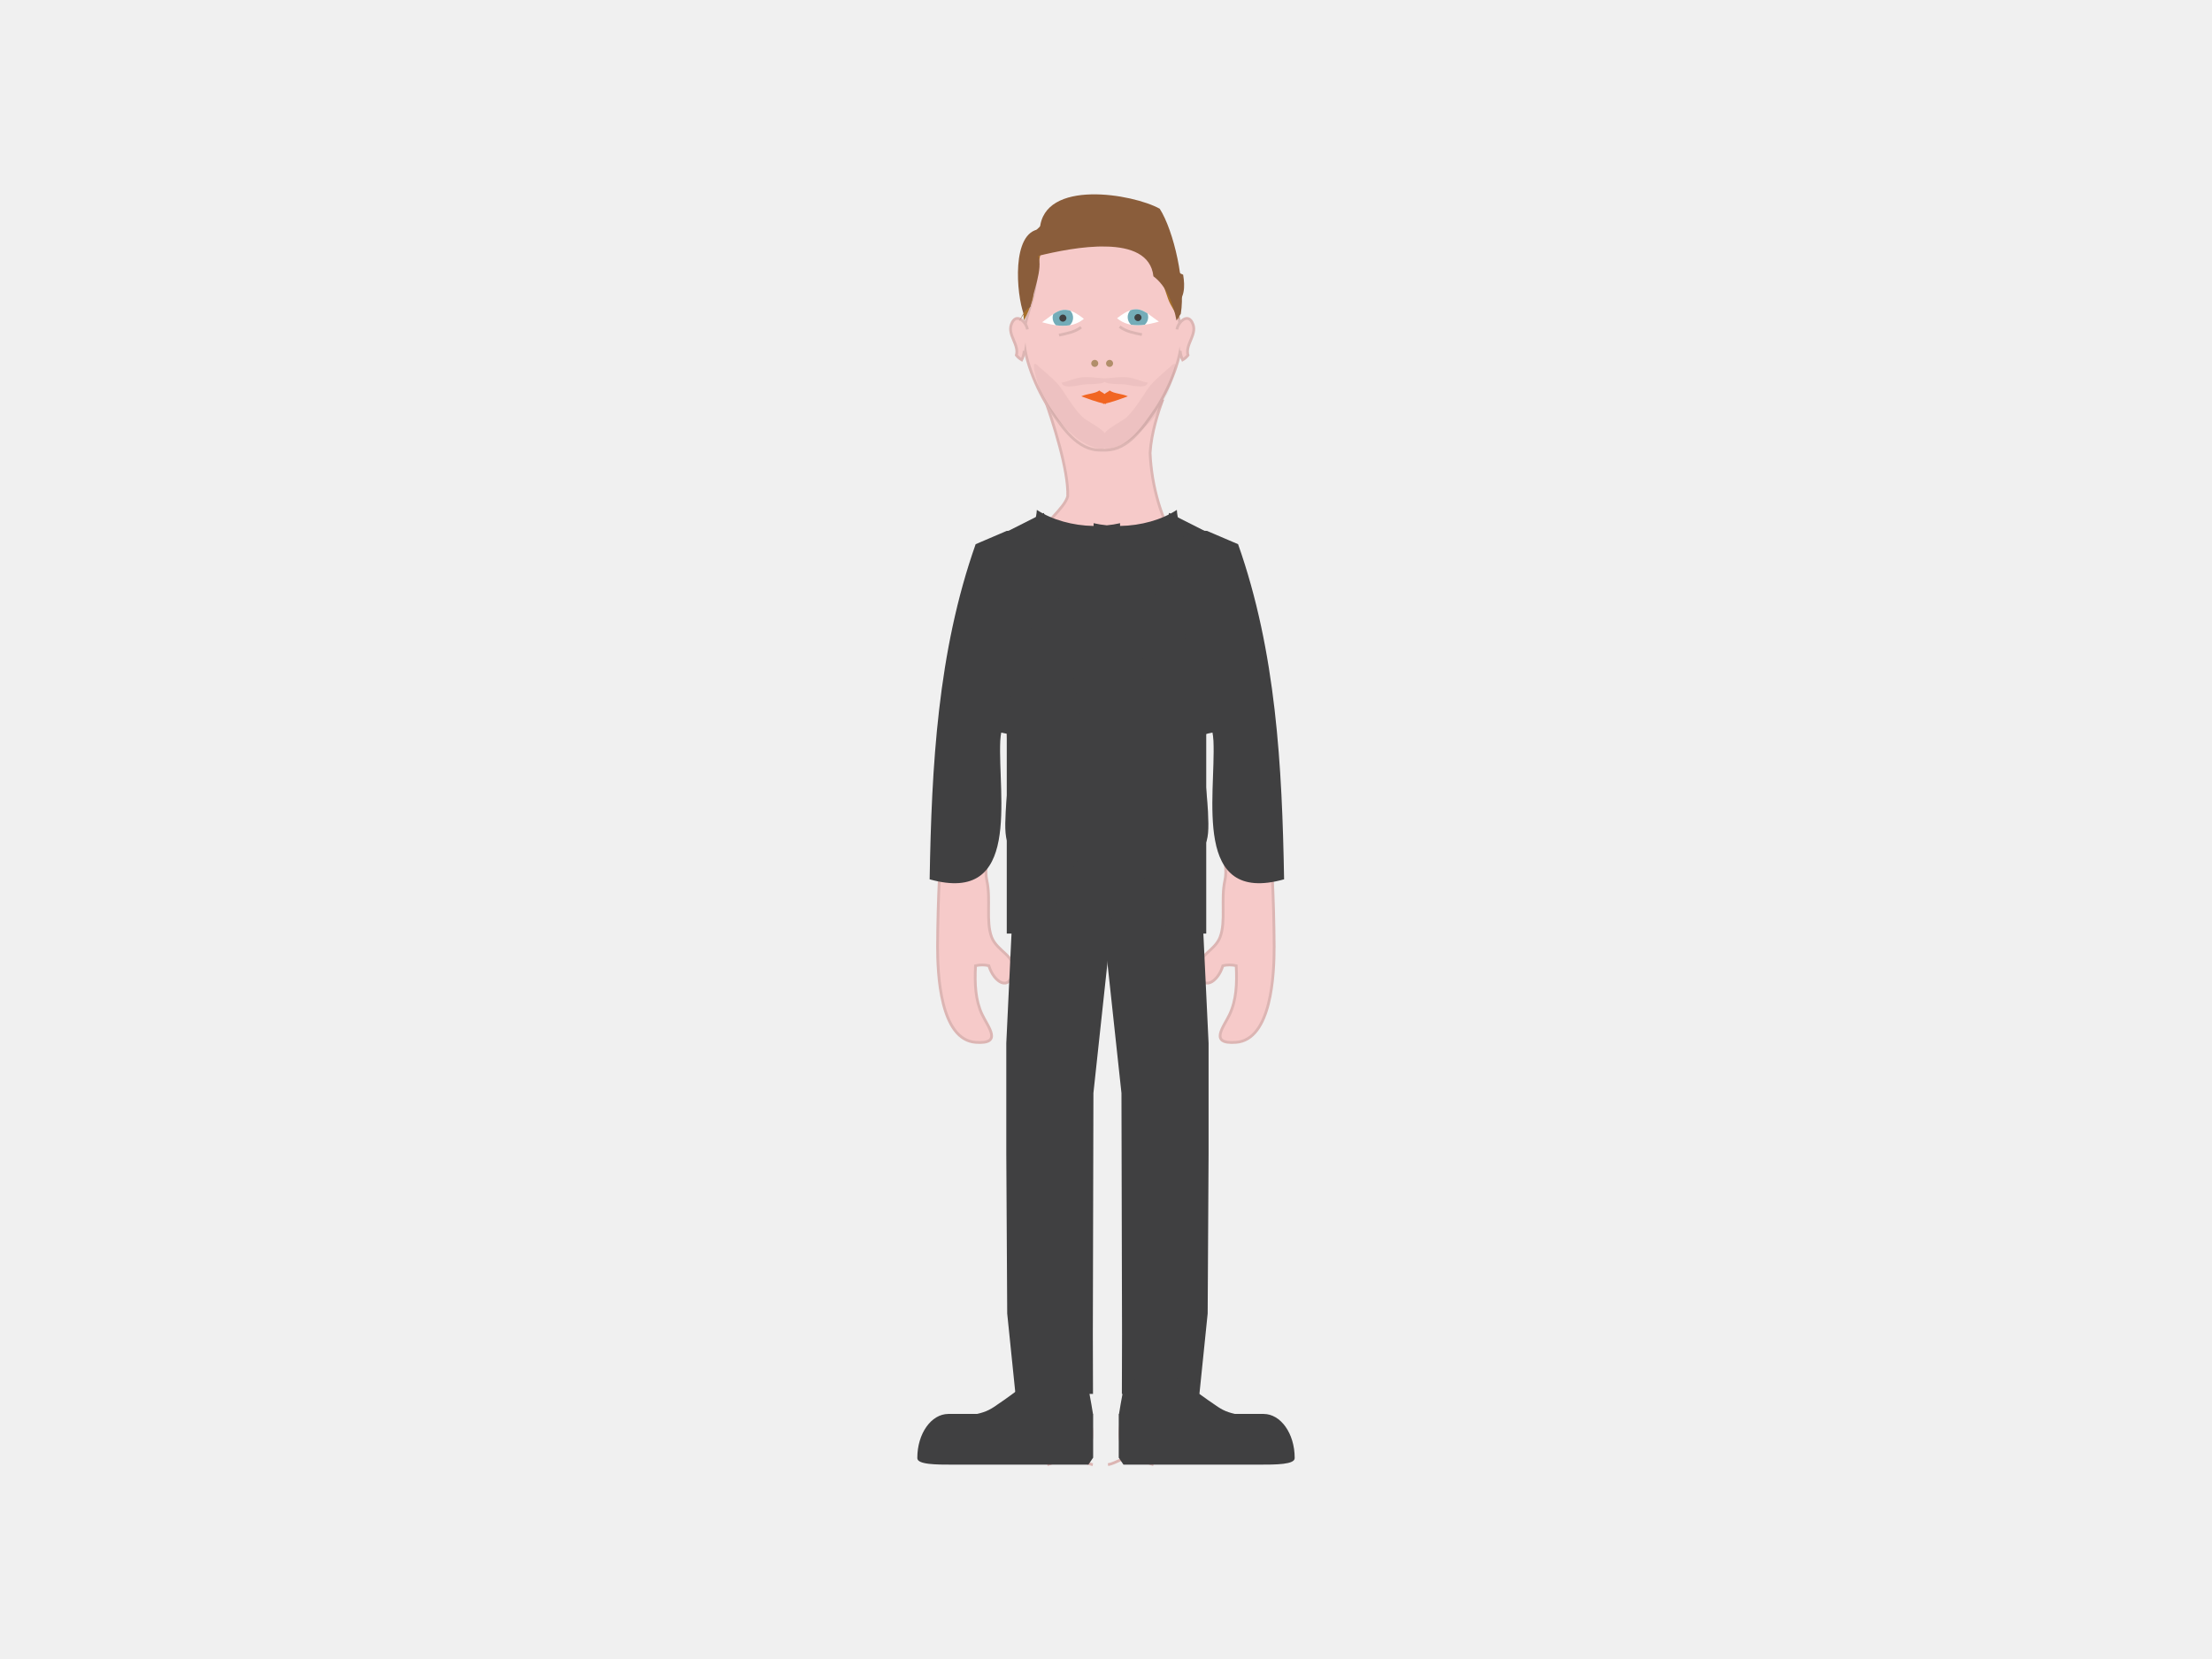
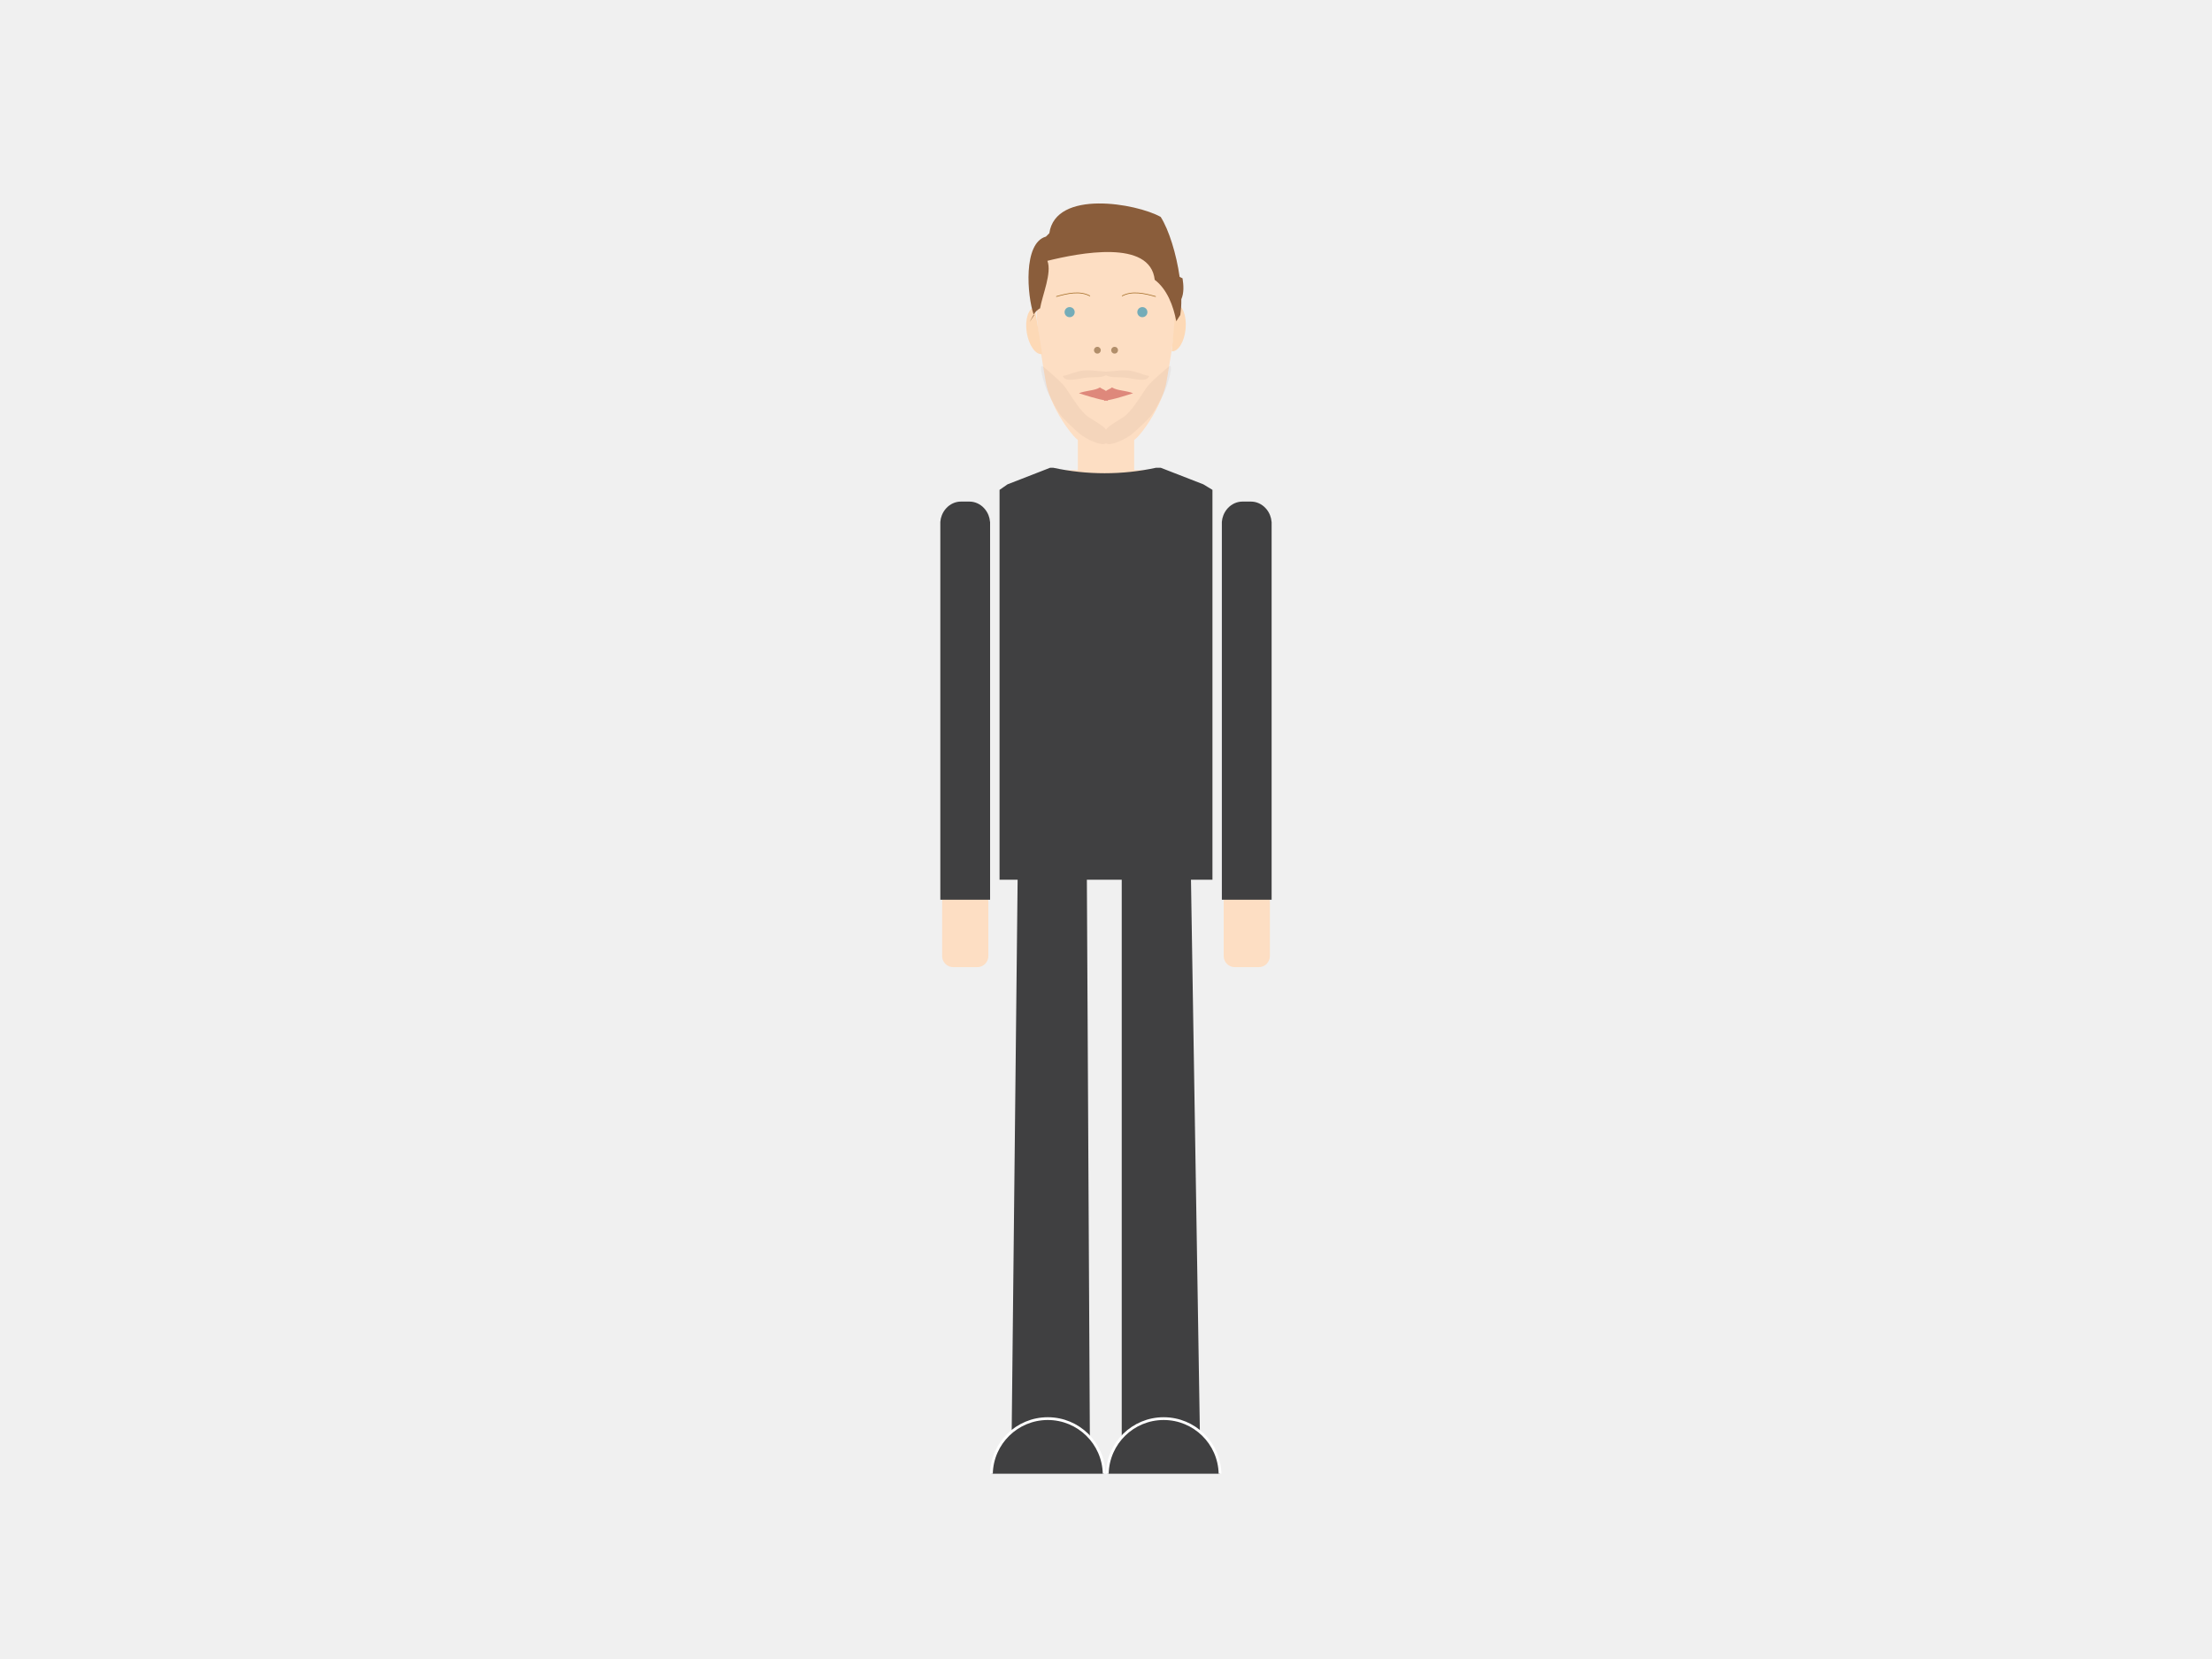
- <svg xmlns="http://www.w3.org/2000/svg" id="Layer_2" data-name="Layer 2" viewBox="0 0 800 600">
+ <svg xmlns="http://www.w3.org/2000/svg" viewBox="0 0 800 600">
  <defs>
-     <style>.cls-1{fill:none;}.cls-1,.cls-2{stroke:#dcb5b3;stroke-miterlimit:10;}.cls-2{fill:#f6cac9;}.cls-3{fill:#404041;}.cls-4{fill:#fff;}.cls-5{fill:#74acb8;}.cls-6{fill:#b18e6a;}.cls-7{fill:#f16522;}.cls-8{fill:#a56f29;}.cls-9{fill:#481c11;opacity:0.05;}.cls-10{fill:#8a5d3b;}</style>
+     <style>.cls-1{fill:#74acb8;}.cls-2{fill:#fddec3;}.cls-3{fill:#fdd9b6;}.cls-4{fill:#de887b;}.cls-5{fill:#b18e6a;}.cls-6{fill:none;stroke:#a56f29;stroke-width:0.25px;}.cls-6,.cls-8{stroke-miterlimit:10;}.cls-7,.cls-8{fill:#404041;}.cls-8{stroke:#fff;}.cls-9{fill:#8a5d3b;}.cls-10{fill:#481c11;opacity:0.05;}</style>
  </defs>
-   <path class="cls-1" d="M400.72,529.71c2.69-.44,5.6-2.71,8.23-2.78,3.46-.08,5.14,2,8.23,2.78" />
-   <path class="cls-1" d="M395.24,529.71c-2.69-.44-5.6-2.71-8.23-2.78-3.46-.08-5.14,2-8.23,2.78" />
-   <path class="cls-2" d="M377.93,144.47c2.79,7.85,8.57,25.54,8.23,35-1.21,4.59-8.8,9.63-13.91,18.54-1.09,1.89-2.8,3.34-4,5.19-4.31,5.1-10.58,9.17-14.11,14.76-4,6.35-4.48,15.26-5.73,22.36a599.55,599.55,0,0,0-9.33,102c0,9.85.92,33.74,13.83,34.66,9.81.7,4.49-5.46,2.32-10-2.48-5.2-2.76-11.13-2.42-17.72a10.6,10.6,0,0,1,4.82,0c1.72,5.88,7.61,9.82,8.83,1.73.8-5.28-5.91-7-7.83-12.08-2.14-5.66-.23-13.76-1.71-20.38-1.67-7.49,3.33-15.26,3.41-23.35.13-14.12-3.42-23.17-.81-36.12,1.71-8.46.61-23.06,5.53-30v.74c-3.55,13.65.18,36,.18,49.48,0,13.23-.54,26.65.13,39.82,1.54.13,3,.29,4.52.48l2.65,176.88,0,2a11.53,11.53,0,0,0-.3,1.67c-.33,6-3.78,7.47-8.24,10.17-3.95,2.39-8.39,4.78-13.14,5.76-3.95.81-10.75-.24-11.77,4.47-1.4,6.52,5,5.37,9.23,6,2.36.37,4.14,1.26,6.64,1.36a48.05,48.05,0,0,0,8.42-.56c5.59-.8,11.3-.85,17.09-1.43,5-.51,13.07,1.3,14.16-4.51,1.27-6.81-2.69-13.14-2-19.57l.06-3.56h0v-1.57h0l-2.61-174c2.57.31,5.23.56,8,.67v.09h.1c.61,0,1.19,0,1.78,0s1.17,0,1.78,0h.1v-.09c2.78-.11,5.44-.36,8-.67l-2.61,174h0v1.57h0l.06,3.56c.7,6.43-3.26,12.76-2,19.57,1.09,5.81,9.12,4,14.16,4.51,5.79.58,11.5.63,17.09,1.43a48.05,48.05,0,0,0,8.42.56c2.5-.1,4.28-1,6.64-1.36,4.19-.64,10.63.51,9.23-6-1-4.71-7.82-3.66-11.77-4.47-4.75-1-9.19-3.37-13.14-5.76-4.46-2.7-7.91-4.12-8.24-10.17a11.53,11.53,0,0,0-.3-1.67l0-2,2.65-176.88c1.48-.19,3-.35,4.52-.48.67-13.17.13-26.59.13-39.82,0-13.52,3.73-35.83.18-49.48v-.74c4.92,7,3.82,21.58,5.53,30,2.61,12.95-.94,22-.81,36.12.08,8.09,5.08,15.86,3.41,23.35-1.48,6.62.43,14.72-1.71,20.38-1.92,5.09-8.63,6.8-7.83,12.08,1.22,8.09,7.11,4.15,8.83-1.73a10.6,10.6,0,0,1,4.82,0c.34,6.59.06,12.52-2.42,17.72-2.17,4.55-7.49,10.71,2.32,10,12.91-.92,13.84-24.81,13.83-34.66a599.55,599.55,0,0,0-9.33-102c-1.25-7.1-1.73-16-5.73-22.36-3.53-5.59-9.8-9.66-14.11-14.76-1.2-1.85-4.61-3.3-5.7-5.19a74.66,74.66,0,0,1-10-34.17c.43-7.43,3-15,4.59-19.38" />
-   <polygon class="cls-3" points="405.74 504.12 412.76 504.12 419.77 504.12 426.78 504.12 433.79 504.12 436.77 475.05 437.1 417.25 437.1 377.3 433.79 307.77 426.78 307.77 419.77 307.77 412.76 307.77 405.74 307.77 396.07 307.06 405.59 395.32 405.8 482.7 405.74 504.12" />
-   <path class="cls-3" d="M395.29,511.37c-.68-4.65-1.77-8.92-1.8-12.06-4.92-.23-14.59-2.82-19.06-.91-2.18.93-8.87,6.35-11.29,7.93-2.62,1.71-4.5,3.44-7.55,4.43-.67.22-1.42.42-2.24.61H343c-6.21,0-11.24,7.11-11.24,15.89h0c-.17,2.45,6.8,2.45,13,2.45h48.88l1.65-2.45h.06V511.37Z" />
-   <path class="cls-3" d="M404.71,511.37c.68-4.65,1.77-8.92,1.8-12.06,4.92-.23,14.59-2.82,19.06-.91,2.18.93,8.87,6.35,11.29,7.93,2.62,1.71,4.5,3.44,7.55,4.43.67.22,1.42.42,2.24.61H457c6.21,0,11.24,7.11,11.24,15.89h0c.17,2.45-6.8,2.45-13,2.45H406.32l-1.65-2.45h-.06V511.37Z" />
-   <path class="cls-2" d="M427.23,119.48c-.69-5.08-2.93-9.83-3.74-14.85s-.33-10.18-2.34-14.85c-4.28-9.92-13.16-13.57-22.32-13.14-9.17-.43-18,3.22-22.32,13.14-2,4.67-1.55,9.94-2.34,14.85s-3.06,9.77-3.74,14.85c-1.18,8.71,4.87,22.13,9.54,28.93,4.46,6.49,9.77,14.3,17.71,14.39.39,0,.77,0,1.15,0l1.14,0c7.94-.09,13.26-7.9,17.72-14.39C422.36,141.61,428.41,128.19,427.23,119.48Z" />
-   <path class="cls-2" d="M425.66,119.13c.32-2.54,4.14-6.48,5.82-1.78,1.37,3.83-2.9,7.32-1.83,11.12a6.68,6.68,0,0,1-1.94,1.68,8.66,8.66,0,0,1-.88-3.25" />
-   <path class="cls-4" d="M404,115.11c7.56-6,9.55-2.63,15.12,1.22-3.84,1-10.23,2.86-15.12-1.22" />
-   <path class="cls-5" d="M415.26,114.69a3.81,3.81,0,0,0-.24-1.31c-2-1.33-3.73-2-6.18-1.19a3.66,3.66,0,0,0-1,2.5,3.71,3.71,0,0,0,1.21,2.74,16.3,16.3,0,0,0,5,0A3.71,3.71,0,0,0,415.26,114.69Z" />
-   <path class="cls-3" d="M412.84,114.85a1.28,1.28,0,1,1-1.28-1.28A1.28,1.28,0,0,1,412.84,114.85Z" />
-   <path class="cls-1" d="M404.93,118.15c2.42,1.82,5.25,2.25,8.05,2.86" />
-   <path class="cls-4" d="M392,115.31c-7.56-6-9.55-2.62-15.12,1.23,3.84,1,10.23,2.85,15.12-1.23" />
-   <path class="cls-5" d="M380.7,114.9a3.72,3.72,0,0,1,.24-1.31c2-1.33,3.74-2,6.18-1.2a3.69,3.69,0,0,1-.23,5.24,16.31,16.31,0,0,1-5,0A3.72,3.72,0,0,1,380.7,114.9Z" />
-   <path class="cls-3" d="M383.12,115.05a1.28,1.28,0,1,0,1.28-1.28A1.28,1.28,0,0,0,383.12,115.05Z" />
-   <path class="cls-1" d="M391,118.35c-2.42,1.82-5.25,2.25-8,2.86" />
-   <path class="cls-6" d="M397.2,131.43a1.27,1.27,0,1,1-1.26-1.27A1.26,1.26,0,0,1,397.2,131.43Z" />
-   <path class="cls-6" d="M402.56,131.43a1.27,1.27,0,1,1-1.26-1.27A1.26,1.26,0,0,1,402.56,131.43Z" />
-   <path class="cls-7" d="M407.05,143c-.28-.09-.57-.18-.86-.25l-.88-.2-.87-.19c-.29-.06-.58-.12-.86-.2s-.55-.14-.82-.23a5.61,5.61,0,0,1-.75-.31,4.33,4.33,0,0,1-.69-.41,2.23,2.23,0,0,1-.22.21l-.27.18-.29.18-.31.18a3.28,3.28,0,0,0-.31.2,3.06,3.06,0,0,0-.29.21c-.06,0-.11.11-.16.16l-.17-.16a2.16,2.16,0,0,0-.29-.21l-.3-.2-.31-.18-.3-.18-.27-.18-.22-.21a4.23,4.23,0,0,1-.68.41,5.75,5.75,0,0,1-.76.31c-.26.09-.53.16-.81.23s-.57.14-.86.2l-.88.19-.87.2c-.29.07-.58.16-.86.25s-.56.21-.82.33l1.83.67c.69.25,1.43.52,2.2.78s1.59.51,2.42.75c.47.13,1,.25,1.44.36l0,.23.53-.12.52.12v-.23l1.44-.36c.82-.24,1.63-.49,2.41-.75s1.52-.53,2.2-.78l1.83-.67Q407.47,143.14,407.05,143Z" />
-   <path class="cls-2" d="M371.57,119.13c-.31-2.54-4.14-6.48-5.82-1.78-1.36,3.83,2.9,7.32,1.83,11.12a7,7,0,0,0,1.94,1.68,8.31,8.31,0,0,0,.88-3.25" />
-   <path class="cls-8" d="M391.35,86.14a2.92,2.92,0,0,0,2.06,1.92,5.11,5.11,0,0,0,2.55-.43,16.7,16.7,0,0,1,2.85-.86,3.87,3.87,0,0,1,2.91.63,5.76,5.76,0,0,1,1-.77c.36-.21.73-.39,1.1-.57a11.46,11.46,0,0,0,1.09-.59,5,5,0,0,0,1-.82c.66.24,1.33.45,2,.63s1.36.32,2,.44,1.4.21,2.12.28,1.46.13,2.22.16a64.16,64.16,0,0,1,3.25,7.24c.92,2.43,1.72,4.87,2.5,7.32s1.57,4.9,2.45,7.36,2.7,4.92,3.89,7.38c.18-5.25-.7-10.52-1.26-15.45a41.15,41.15,0,0,0-3.56-13.43A20.94,20.94,0,0,0,413,77.25c-3.92-2.19-9-3.35-15.53-3.14a36.52,36.52,0,0,0-7.39.94,22.91,22.91,0,0,0-6,2.37,20.13,20.13,0,0,0-4.84,3.91,25.87,25.87,0,0,0-3.82,5.55c-.57,1.09-1.19,2.22-1.83,3.38s-1.27,2.36-1.88,3.58-.33,2.46-.83,3.71-.07,2.53-.37,3.81a23.45,23.45,0,0,0-.18,4.57c0,1.2-.39,8.53,0,9.95a46.94,46.94,0,0,0,3-7.17c.75-2.87.38-5.23,1.16-8.6s1.5-6.64,2-9.08,2.46-4.08,2.35-4.17" />
-   <polygon class="cls-3" points="395.3 504.12 388.28 504.12 381.27 504.12 374.26 504.12 367.25 504.12 364.27 475.05 363.94 417.25 363.94 377.3 367.25 307.77 374.26 307.77 381.27 307.77 388.28 307.77 395.3 307.77 404.97 307.06 395.45 395.32 395.24 482.7 395.3 504.12" />
-   <path class="cls-3" d="M446.36,217.28c-6.77-9.87-20-20.54-20.74-32.87-5.48,3.6-13,5.69-20.53,5.81v-1a37.94,37.94,0,0,1-4.79.77,37.79,37.79,0,0,1-4.78-.77v1c-7.54-.12-15-2.21-20.53-5.81-.76,12.33-14,23-20.74,32.87-10.47,15.26-13.6,31.81-12.41,50.26,4.29-4.32,18.88-3.74,24.33-1.49-.45,8.95-2,18.81-2.45,27.57-.63,12.35.23,15.68,12.41,15.67,6.44,0,12.91.09,19.39.2v.14l4.78-.07,4.79.07v-.14c6.48-.11,13-.21,19.39-.2,12.17,0,13-3.32,12.41-15.67-.46-8.76-2-18.62-2.45-27.57,5.45-2.25,20-2.83,24.33,1.49C460,249.09,456.83,232.54,446.36,217.28Z" />
-   <polygon class="cls-3" points="391.03 307.9 377.57 337.65 364.11 337.65 364.11 261.58 364.11 192.3 377.57 185.5 377.57 185.5 391.03 261.58 391.03 307.9" />
-   <path class="cls-3" d="M364.11,192c28.6-1.86-1.55,58.49-2.35,75.94-.9,19.9,7.87,59.43-25.54,50.08.71-40.84,2.88-82.29,16.64-121.21" />
-   <polygon class="cls-3" points="409.32 307.9 422.79 337.65 436.25 337.65 436.25 261.58 436.25 192.3 422.79 185.5 422.79 185.5 409.32 261.58 409.32 307.9" />
-   <path class="cls-9" d="M424.14,131.88c-6,5.15-7.71,6.68-9.54,9.51-1.64,2.53-5.32,8.27-7.9,10.1-1.71,1.22-5.44,3.17-6.81,4.69a3.6,3.6,0,0,0-.37.47,3.6,3.6,0,0,0-.37-.47c-1.37-1.52-5.1-3.47-6.81-4.69-2.58-1.83-6.26-7.57-7.9-10.1-1.83-2.83-3.52-4.36-9.54-9.51-2.57-2.2.7,8.22,1.71,10.13,1.48,2.8,3.82,7.85,6.08,10.14a87.24,87.24,0,0,0,6.63,6.25c2.34,1.94,8.73,5,10.2,3.59,1.47,1.38,7.86-1.65,10.2-3.59a87.24,87.24,0,0,0,6.63-6.25c2.26-2.29,4.61-7.34,6.08-10.14C423.44,140.1,426.72,129.68,424.14,131.88Z" />
-   <path class="cls-9" d="M407.6,136.44c-2.78-.25-5.34.28-8.08.4-2.74-.12-5.3-.65-8.08-.4s-5.15,1.55-7.57,2l.23.28c.8,2.11,6.21.48,8.47.28,1.65-.14,5.57.06,6.95-.84,1.38.9,5.3.7,7,.84,2.26.2,7.67,1.83,8.47-.28l.23-.28C412.75,138,410.33,136.69,407.6,136.44Z" />
-   <path class="cls-10" d="M370.25,113.62c-2.65-7.12-4.59-29.75,5.82-30.75,1.32-18.29,33.68-12.77,43.36-7.38,5.13,8.06,9.43,27.23,7.62,38-.39.63-1,1.58-1.55,2.44-1.09-5.93-3.59-12.47-8.35-16-1.75-15.86-29.4-10.4-41.67-7.38,1.81,4.61-1.9,13.17-2.83,18.43-2.32,1.34-2.74,2.88-4.1,5.25" />
-   <path class="cls-10" d="M370.25,106.82c.13-4.32-.51-9.63,0-14.26.72-6.62.58-5.35,4.91-9.71,5.17-5.19,11.2-9.64,18.89-10s18.72.5,24.46,5.08c5.06,4,3.67,4.45,4.44,11.07.53,4.56,0,8.35,4.95,10.35.71,4.33.68,8.74-3.25,11.41-2-4.38-5.6-10.74-5.25-15.66-2-1.7-3.75-5.81-6.42-7.18-4.39-2.26-9.09,1.41-13.66,1.08-5-.37-7.52-3.63-12.69-3.42s-6.51,4.24-12,3.57c-2.82,5.68-1.74,12.27-4.4,17.7" />
-   <path class="cls-3" d="M436.52,192c-28.6-1.86,1.55,58.49,2.34,75.94.91,19.9-7.86,59.43,25.55,50.08-.72-40.84-2.88-82.29-16.64-121.21" />
+   <g id="Layer_3" data-name="Layer 3">
+     <circle class="cls-1" cx="400" cy="113.81" r="2.45" />
+     <path class="cls-2" d="M402.52,162.08c6.85-1.84,7.85-2.15,12-7.93,3-4.28,6.48-10.88,7.35-16.07,2.41-14.33,5.69-30.64.81-44.32-2.83-7.94-12.34-10.08-20.72-9.15h-3.84c-8.38-.93-17.89,1.21-20.72,9.15-4.88,13.68-1.6,30,.81,44.32.87,5.19,4.3,11.79,7.35,16.07,4.11,5.78,5.11,6.09,12,7.93Z" />
+     <path class="cls-3" d="M425.31,110c2.36.22,3.92,4.21,3.48,8.92s-2.69,8.35-5,8.13" />
+     <path class="cls-3" d="M376.91,128.05c-2.33.37-4.83-3.12-5.57-7.79s.55-8.75,2.89-9.12" />
+     <path class="cls-4" d="M408.83,141.89l-1-.25-1-.2-1-.19-1-.19c-.33-.07-.64-.15-1-.24a7.59,7.59,0,0,1-.88-.31,6.63,6.63,0,0,1-.8-.4,1.37,1.37,0,0,1-.26.2,2.32,2.32,0,0,1-.31.19l-.34.18a18.42,18.42,0,0,0-.72.37l-.34.21-.19.16-.19-.16-.34-.21-.36-.19a3,3,0,0,0-.36-.18l-.34-.18a2.32,2.32,0,0,1-.31-.19,1.89,1.89,0,0,1-.27-.2,5.84,5.84,0,0,1-.79.4,7.59,7.59,0,0,1-.88.31c-.31.09-.63.17-1,.24l-1,.19-1,.19-1,.2-1,.25a8.83,8.83,0,0,0-.95.33l2.13.67c.79.25,1.66.51,2.56.77s1.86.52,2.82.75c.55.13,1.11.25,1.67.36V145l.61-.12.61.12,0-.23q.86-.17,1.68-.36c1-.23,1.91-.49,2.82-.75s1.76-.52,2.56-.77l2.13-.67A8.83,8.83,0,0,0,408.83,141.89Z" />
+     <path class="cls-5" d="M398.11,126.65a1.23,1.23,0,1,1-1.22-1.22A1.22,1.22,0,0,1,398.11,126.65Z" />
+     <path class="cls-5" d="M404.34,126.65a1.23,1.23,0,1,1-1.23-1.22A1.22,1.22,0,0,1,404.34,126.65Z" />
+     <circle class="cls-1" cx="413.15" cy="112.89" r="1.83" />
+     <circle class="cls-1" cx="386.85" cy="112.89" r="1.83" />
+     <path class="cls-6" d="M394.22,107.05c-3.65-2-8.19-.94-12.22.21" />
+     <path class="cls-6" d="M405.78,107.05c3.65-2,8.19-.94,12.22.21" />
+     <polygon class="cls-2" points="418.33 170.04 399.32 195.69 381.67 170.04 389.82 170.04 389.82 158.81 400 158.81 410.18 158.81 410.18 170.04 418.33 170.04" />
+     <polygon class="cls-7" points="431.48 314.33 369.76 314.33 368.52 289.64 430.24 289.64 431.48 314.33" />
+     <polygon class="cls-7" points="433.98 519.75 405.69 519.75 405.69 290.01 430.28 290.01 433.98 519.75" />
+     <polygon class="cls-7" points="394.16 519.75 365.87 519.75 368.34 290.01 392.93 290.01 394.16 519.75" />
+     <path class="cls-8" d="M400.47,533a20.39,20.39,0,0,1,40.77,0" />
+     <path class="cls-8" d="M399.33,533a20.39,20.39,0,0,0-40.77,0" />
+     <rect class="cls-2" x="340.74" y="322.07" width="16.71" height="27.71" rx="4" />
+     <path class="cls-7" d="M358.06,188.75a8.37,8.37,0,0,0-.56-2.43,8.26,8.26,0,0,0-1.62-2.56,7.55,7.55,0,0,0-2.39-1.73,7,7,0,0,0-2.92-.63h-3a7,7,0,0,0-2.92.63,7.55,7.55,0,0,0-2.39,1.73,8.26,8.26,0,0,0-1.62,2.56,8.37,8.37,0,0,0-.56,2.43h0V325.4h18V188.75Z" />
+     <rect class="cls-2" x="442.56" y="322.07" width="16.71" height="27.71" rx="4" />
+     <path class="cls-7" d="M459.88,188.75a8.37,8.37,0,0,0-.56-2.43,8.26,8.26,0,0,0-1.62-2.56,7.55,7.55,0,0,0-2.39-1.73,7,7,0,0,0-2.92-.63h-3a7,7,0,0,0-2.92.63,7.55,7.55,0,0,0-2.39,1.73,8.26,8.26,0,0,0-1.62,2.56,8.37,8.37,0,0,0-.56,2.43h0V325.4h18V188.75Z" />
+     <path class="cls-7" d="M435.22,175.17l-15.42-6h-1.71a88.26,88.26,0,0,1-37.18,0H379.8l-15.42,6-2.88,2v141h77v-141Z" />
+     <path class="cls-9" d="M374,114c0-.08-.06-.19-.09-.28-.49.76-.89,1.62-1.49,2.66Z" />
+     <path class="cls-9" d="M427.68,100.65a9.35,9.35,0,0,1-1.05-.51c-1.19-8.32-3.87-17-6.85-21.69-8.84-4.93-38-10-40.28,5.9-.32.32-.65.63-1,1l-.22.22c-8.37,2.31-6.77,21.51-4.45,28.16a6.35,6.35,0,0,1,2.33-2.23c.86-4.9,4.33-12.88,2.64-17.17,11.43-2.82,37.2-7.91,38.82,6.87,4.44,3.34,6.77,9.43,7.79,15,.49-.8,1.07-1.69,1.45-2.28a33.52,33.52,0,0,0,.38-5.69C428.23,105.93,428.1,103.27,427.68,100.65Z" />
+     <path class="cls-10" d="M408.08,134c-2.78-.24-5.34.28-8.08.4-2.74-.12-5.3-.64-8.08-.4s-5.15,1.55-7.57,2l.23.29c.8,2.1,6.21.47,8.47.27,1.65-.14,5.57.06,6.95-.84,1.38.9,5.3.7,6.95.84,2.26.2,7.67,1.83,8.47-.27l.23-.29C413.23,135.55,410.81,134.25,408.08,134Z" />
+     <path class="cls-10" d="M422.62,132.64c-5.54,4.74-7.09,6.14-8.77,8.74-1.5,2.32-4.89,7.59-7.25,9.27-1.58,1.12-5,2.91-6.26,4.31a3,3,0,0,0-.34.43,4,4,0,0,0-.34-.43c-1.25-1.4-4.68-3.19-6.26-4.31-2.37-1.68-5.75-7-7.25-9.27-1.68-2.6-3.24-4-8.77-8.74-2.36-2,.65,7.55,1.58,9.31,1.35,2.57,3.5,7.21,5.58,9.31a78.81,78.81,0,0,0,6.09,5.74c2.15,1.78,8,4.57,9.37,3.3,1.35,1.27,7.22-1.52,9.37-3.3a78.81,78.81,0,0,0,6.09-5.74c2.08-2.1,4.23-6.74,5.58-9.31C422,140.19,425,130.62,422.62,132.64Z" />
+   </g>
</svg>
